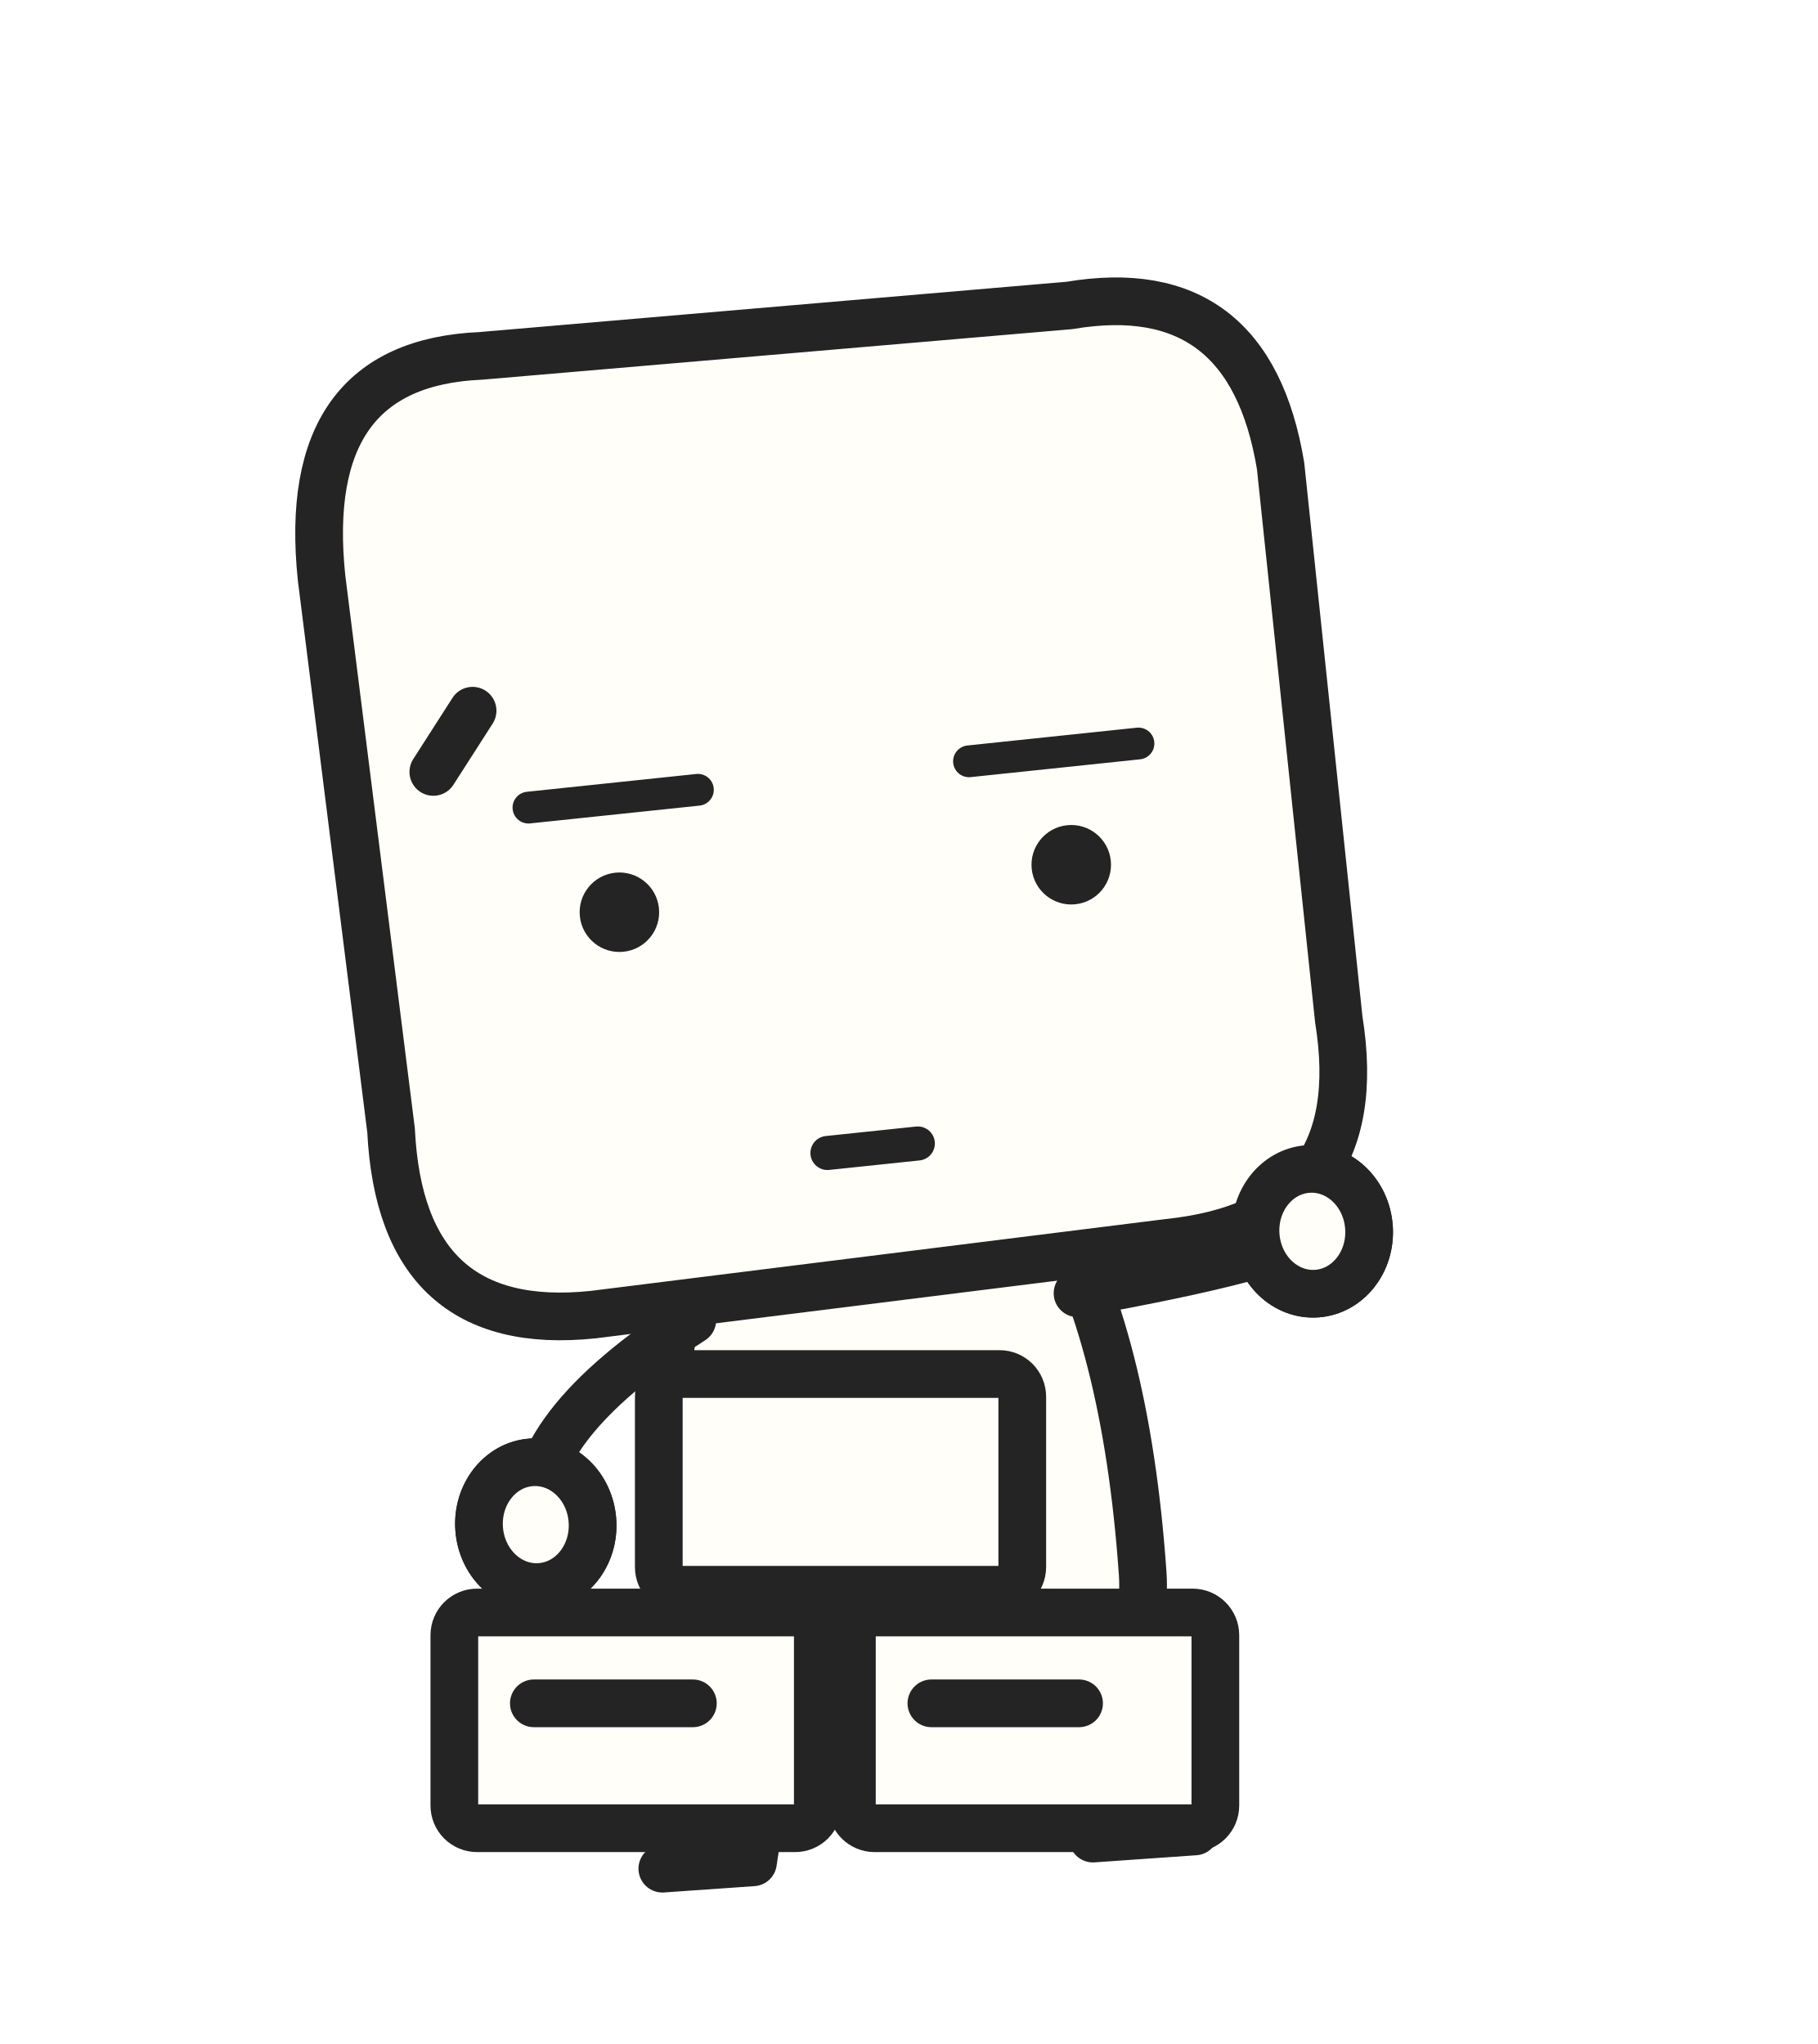
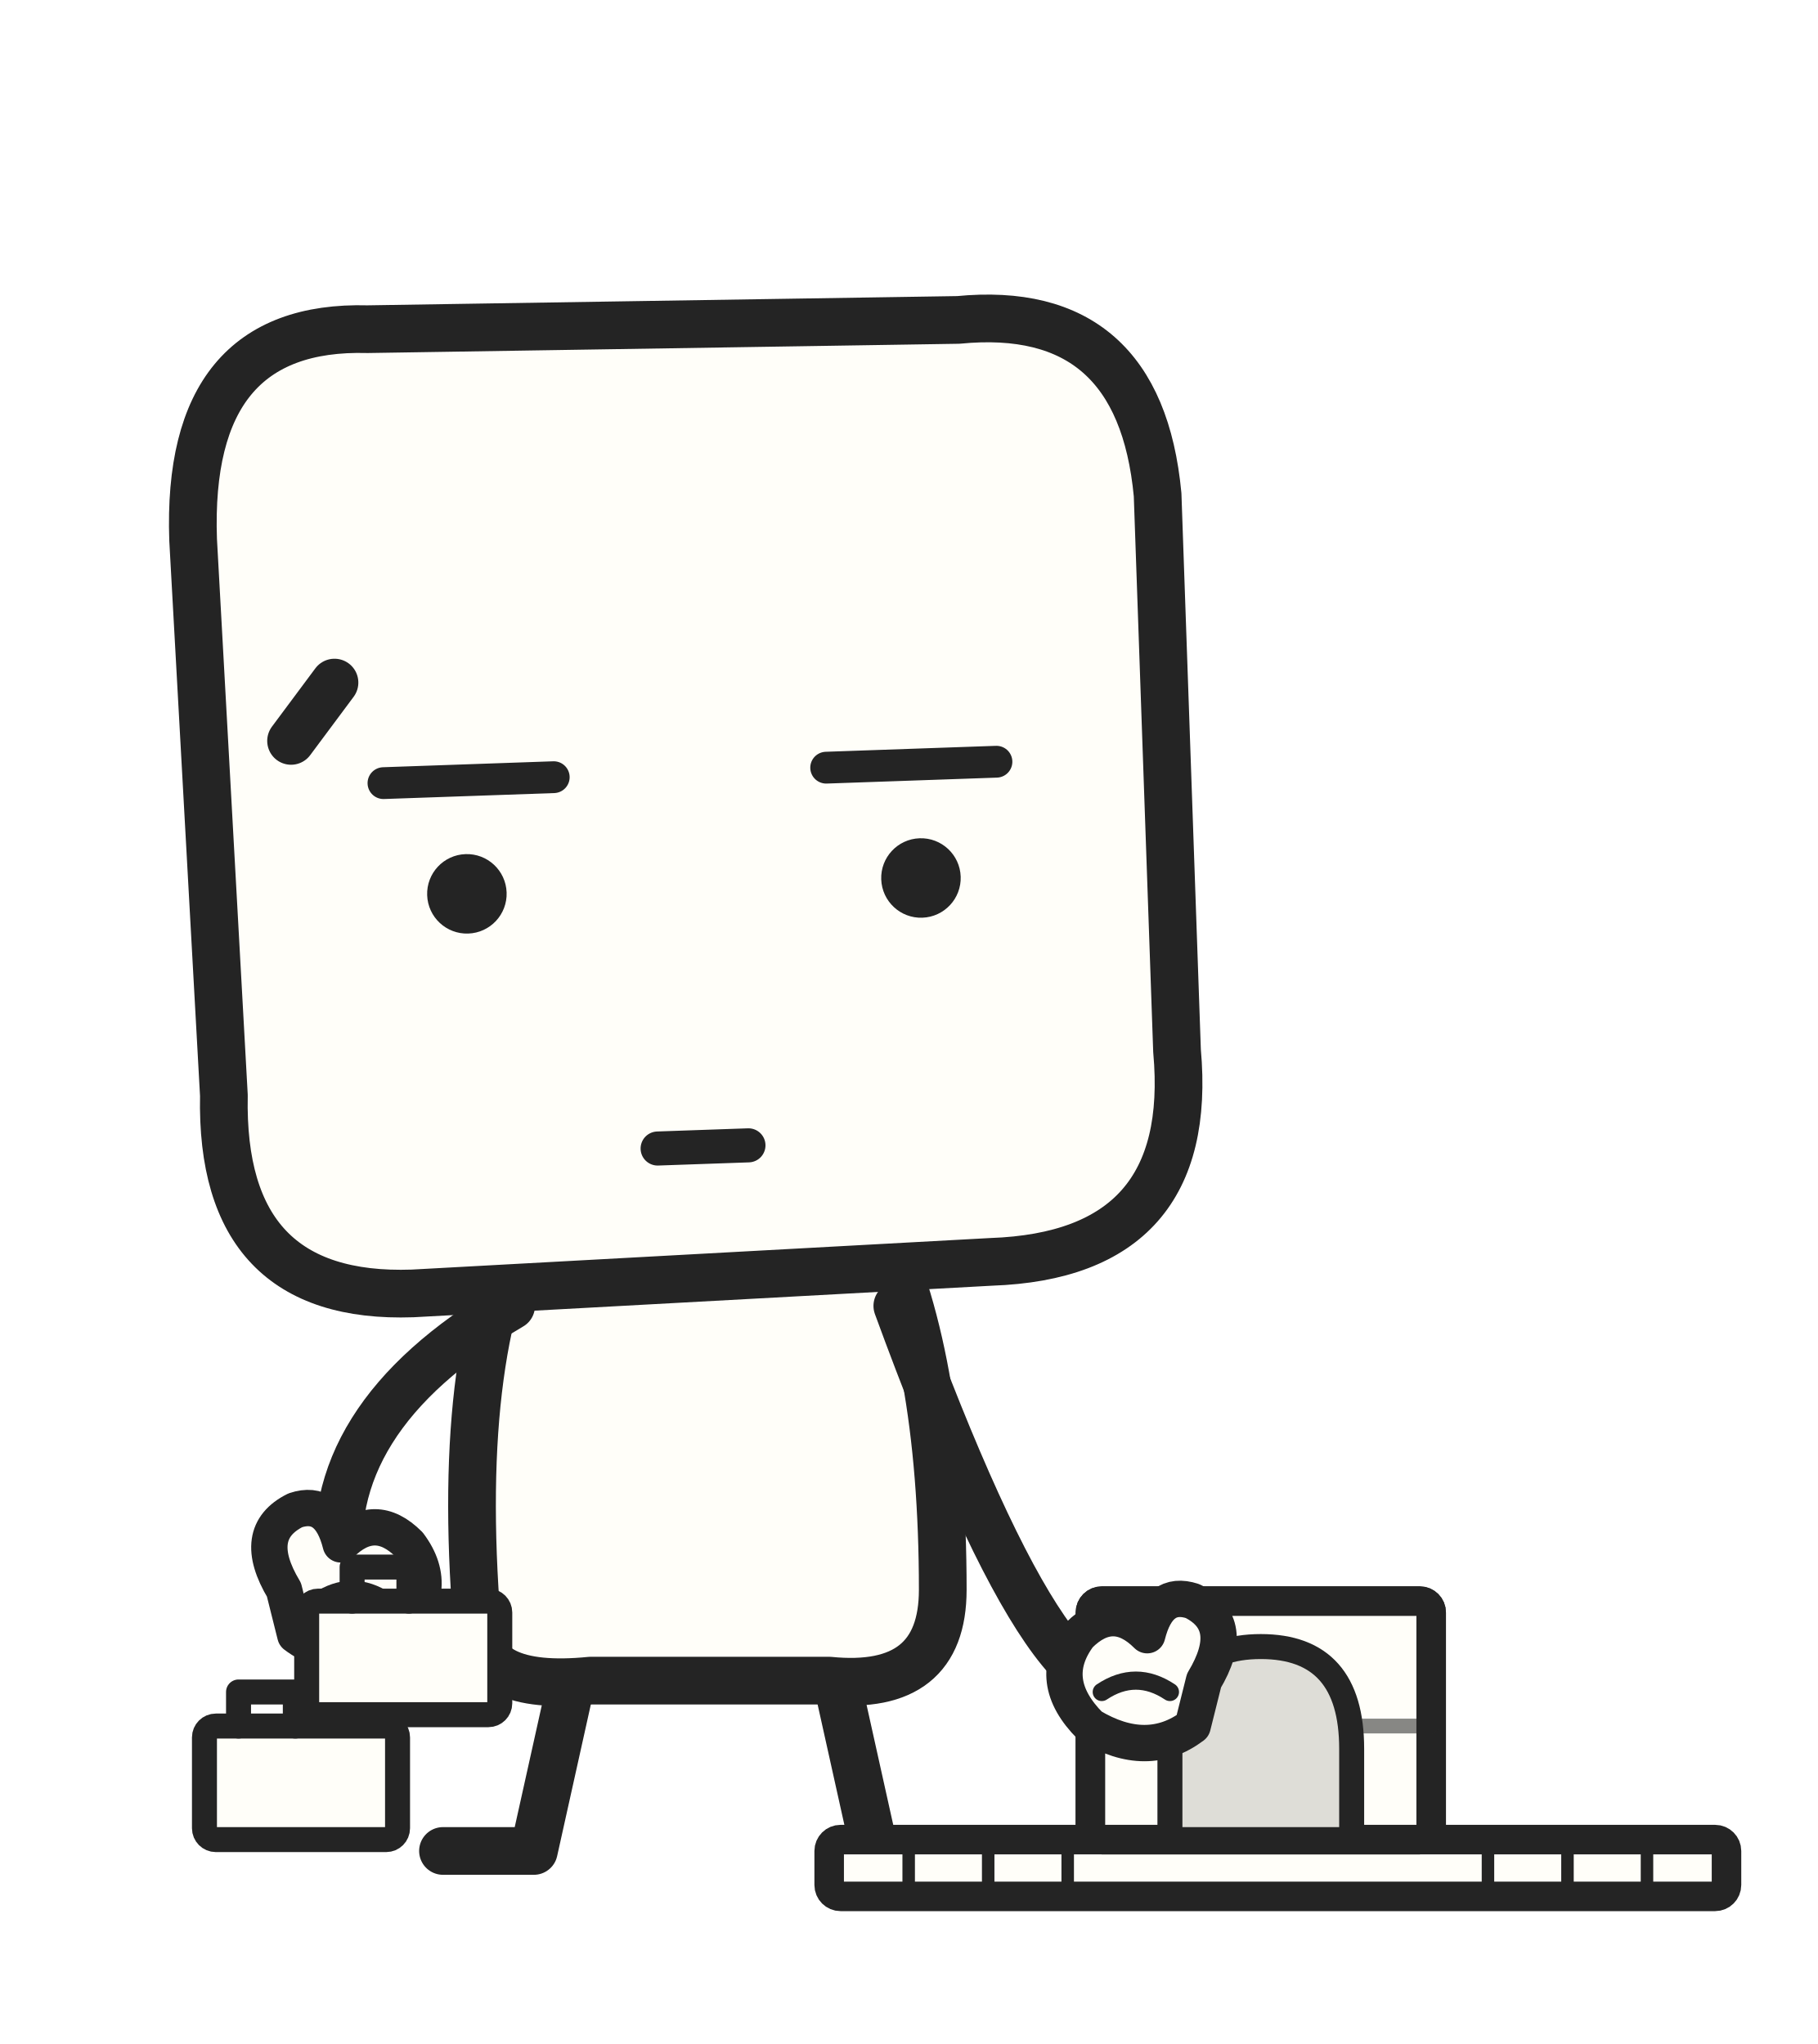
<svg xmlns="http://www.w3.org/2000/svg" viewBox="0 0 160 180" role="img" aria-labelledby="title description">
  <style>.stage-0{opacity:1;animation:beat-0 6s linear infinite}@keyframes beat-0{0%,24.99%{opacity:1}25%,99.99%{opacity:0}100%{opacity:1}}
.stage-1{opacity:0;animation:beat-1 6s linear infinite}@keyframes beat-1{0%,24.99%{opacity:0}25%,49.99%{opacity:1}50%,100%{opacity:0}}
.stage-2{opacity:0;animation:beat-2 6s linear infinite}@keyframes beat-2{0%,49.99%{opacity:0}50%,74.99%{opacity:1}75%,100%{opacity:0}}
.stage-3{opacity:0;animation:beat-3 6s linear infinite}@keyframes beat-3{0%,74.99%{opacity:0}75%,99.99%{opacity:1}100%,100%{opacity:0}}
- .code-line-0{animation:code-line-0 6s linear infinite}@keyframes code-line-0{0%{scale:0 1}1%{scale:0 1}7%{scale:1 1}24.99%{scale:1 1}25%{scale:0 1}26%{scale:0 1}32%{scale:1 1}49.99%{scale:1 1}50%{scale:0 1}51%{scale:0 1}57%{scale:1 1}74.99%{scale:1 1}75%{scale:0 1}76%{scale:0 1}82%{scale:1 1}99.99%{scale:1 1}100%{scale:0 1}}
- .code-line-1{animation:code-line-1 6s linear infinite}@keyframes code-line-1{0%{scale:0 1}5%{scale:0 1}11%{scale:1 1}24.99%{scale:1 1}25%{scale:0 1}30%{scale:0 1}36%{scale:1 1}49.99%{scale:1 1}50%{scale:0 1}55%{scale:0 1}61%{scale:1 1}74.99%{scale:1 1}75%{scale:0 1}80%{scale:0 1}86%{scale:1 1}99.99%{scale:1 1}100%{scale:0 1}}
- .code-line-2{animation:code-line-2 6s linear infinite}@keyframes code-line-2{0%{scale:0 1}9%{scale:0 1}15%{scale:1 1}24.99%{scale:1 1}25%{scale:0 1}34%{scale:0 1}40%{scale:1 1}49.99%{scale:1 1}50%{scale:0 1}59%{scale:0 1}65%{scale:1 1}74.99%{scale:1 1}75%{scale:0 1}84%{scale:0 1}90%{scale:1 1}99.99%{scale:1 1}100%{scale:0 1}}
- .code-line-3{animation:code-line-3 6s linear infinite}@keyframes code-line-3{0%{scale:0 1}13%{scale:0 1}19%{scale:1 1}24.99%{scale:1 1}25%{scale:0 1}38%{scale:0 1}44%{scale:1 1}49.99%{scale:1 1}50%{scale:0 1}63%{scale:0 1}69%{scale:1 1}74.99%{scale:1 1}75%{scale:0 1}88%{scale:0 1}94%{scale:1 1}99.99%{scale:1 1}100%{scale:0 1}}
- .code-line{transform-box:view-box;transform-origin:60px 133px}
- .code-cursor{animation:code-cursor 6s linear infinite}@keyframes code-cursor{0%{translate:0px 0px;opacity:1}3%{translate:10px 0px;opacity:0}6%{translate:27px 0px;opacity:1}7%{translate:0px 4px;opacity:0}10%{translate:12px 4px;opacity:1}13%{translate:25px 4px;opacity:0}14%{translate:0px 8px;opacity:1}17%{translate:16px 8px;opacity:0}20%{translate:31px 8px;opacity:1}21%{translate:0px 12px;opacity:0}24.99%{translate:27px 12px;opacity:1}25%{translate:0px 0px;opacity:1}28%{translate:10px 0px;opacity:0}31%{translate:27px 0px;opacity:1}32%{translate:0px 4px;opacity:0}35%{translate:12px 4px;opacity:1}38%{translate:25px 4px;opacity:0}39%{translate:0px 8px;opacity:1}42%{translate:16px 8px;opacity:0}45%{translate:31px 8px;opacity:1}46%{translate:0px 12px;opacity:0}49.99%{translate:27px 12px;opacity:1}50%{translate:0px 0px;opacity:1}53%{translate:10px 0px;opacity:0}56%{translate:27px 0px;opacity:1}57%{translate:0px 4px;opacity:0}60%{translate:12px 4px;opacity:1}63%{translate:25px 4px;opacity:0}64%{translate:0px 8px;opacity:1}67%{translate:16px 8px;opacity:0}70%{translate:31px 8px;opacity:1}71%{translate:0px 12px;opacity:0}74.99%{translate:27px 12px;opacity:1}75%{translate:0px 0px;opacity:1}78%{translate:10px 0px;opacity:0}81%{translate:27px 0px;opacity:1}82%{translate:0px 4px;opacity:0}85%{translate:12px 4px;opacity:1}88%{translate:25px 4px;opacity:0}89%{translate:0px 8px;opacity:1}92%{translate:16px 8px;opacity:0}95%{translate:31px 8px;opacity:1}96%{translate:0px 12px;opacity:0}99.99%{translate:27px 12px;opacity:1}100%{translate:0 0;opacity:1}}
- .actor,.limb,.prop,.accent,.eyes{transform-box:view-box}
- .actor{transform-origin:80px 150px;animation:act 6s ease-in-out infinite}
- .prop{transform-origin:80px 136px;animation:prop-act 6s ease-in-out infinite}
- .accent{animation:accent-act 6s ease-in-out infinite}
- .eyes{transform-origin:80px 80px;animation:blink 6s linear infinite}
- .pose-type .limb{animation:typing 6s linear infinite}.pose-type .limb-1{animation-name:typing-right}
- .pose-kick .limb,.pose-flail .limb{animation:fuss 6s ease-in-out infinite}
- @keyframes act{0%,25%,50%,75%,100%{translate:0 0}10%,35%,60%,85%{translate:0 -2px}20%,45%,70%,95%{translate:0 1px}}
- @keyframes prop-act{0%,25%,50%,75%,100%{translate:0 0}12%,37%,62%,87%{translate:0 -2px}22%,47%,72%,97%{translate:1px 1px}}
- @keyframes accent-act{0%,25%,50%,75%,100%{opacity:.7}8%,33%,58%,83%{opacity:1}18%,43%,68%,93%{opacity:.6}}
- @keyframes blink{0%,18%,21%,43%,46%,68%,71%,93%,96%,100%{scale:1 1}19%,20%,44%,45%,69%,70%,94%,95%{scale:1 .12}}
- @keyframes typing{0%,4%,8%,12%,16%,20%,25%,29%,33%,37%,41%,45%,50%,54%,58%,62%,66%,70%,75%,79%,83%,87%,91%,95%,100%{translate:0 0}2%,6%,10%,14%,18%,22%,27%,31%,35%,39%,43%,47%,52%,56%,60%,64%,68%,72%,77%,81%,85%,89%,93%,97%{translate:0 2px}}
- @keyframes typing-right{0%,4%,8%,12%,16%,20%,25%,29%,33%,37%,41%,45%,50%,54%,58%,62%,66%,70%,75%,79%,83%,87%,91%,95%,100%{translate:0 2px}2%,6%,10%,14%,18%,22%,27%,31%,35%,39%,43%,47%,52%,56%,60%,64%,68%,72%,77%,81%,85%,89%,93%,97%{translate:0 0}}
- @keyframes fuss{0%,8%,16%,25%,33%,41%,50%,58%,66%,75%,83%,91%,100%{translate:-2px 0}4%,12%,20%,29%,37%,45%,54%,62%,70%,79%,87%,95%{translate:2px -2px}}
- .pose-step,.pose-side-step{animation:walking 6s linear infinite}
- .pose-held,.pose-kick{transform-origin:80px 35px;animation:dangle 6s ease-in-out infinite}
- .pose-flail{animation:panic 6s linear infinite}
- .pose-wave .limb-1,.pose-juggle .limb{transform-origin:97px 115px;animation:waving 6s ease-in-out infinite}
- .prop-broom{animation:sweeping 6s ease-in-out infinite}
- .prop-papers .flying-paper{animation:paperflight 6s ease-in-out infinite}
- .thrown-item{transform-box:view-box;transform-origin:80px 130px;animation:throwing 6s linear infinite}
- .thrown-paper{transform-origin:31px 115px}.thrown-cup{transform-origin:129px 114px;animation-name:throw-cup}.thrown-keyboard{transform-origin:75px 138px;animation-name:throw-keyboard}
- @keyframes walking{0%,12%,25%,37%,50%,62%,75%,87%,100%{translate:-4px 0;rotate:-3deg}6%,18%,31%,43%,56%,68%,81%,93%{translate:4px -6px;rotate:3deg}}
- @keyframes dangle{0%,25%,50%,75%,100%{rotate:-8deg;translate:0 0}12%,37%,62%,87%{rotate:8deg;translate:0 2px}}
- @keyframes panic{0%,8%,16%,25%,33%,41%,50%,58%,66%,75%,83%,91%,100%{translate:-3px 0;rotate:-4deg}4%,12%,20%,29%,37%,45%,54%,62%,70%,79%,87%,95%{translate:3px -6px;rotate:4deg}}
- @keyframes waving{0%,25%,50%,75%,100%{rotate:-8deg}8%,33%,58%,83%{rotate:7deg}16%,41%,66%,91%{rotate:-4deg}}
- @keyframes sweeping{0%,25%,50%,75%,100%{rotate:-9deg;translate:-4px 0}12%,37%,62%,87%{rotate:6deg;translate:3px 0}}
- @keyframes paperflight{0%,25%,50%,75%,100%{translate:0 3px;rotate:-5deg}12%,37%,62%,87%{translate:0 -9px;rotate:5deg}}
- @keyframes throwing{0%,49.99%{translate:29px 6px;rotate:0deg}50%{translate:29px 6px;rotate:0deg}55%{translate:9px -31px;rotate:-30deg}61%{translate:0 -14px;rotate:-75deg}68%{translate:6px 23px;rotate:-100deg}71%{translate:4px 14px;rotate:-105deg}74.99%,100%{translate:5px 23px;rotate:-110deg}}
- @keyframes throw-cup{0%,49.99%,50%{translate:-29px 9px;rotate:0deg}55%{translate:-7px -27px;rotate:24deg}61%{translate:0 -13px;rotate:60deg}68%{translate:-7px 24px;rotate:83deg}71%{translate:-7px 15px;rotate:86deg}74.99%,100%{translate:-7px 24px;rotate:90deg}}
- @keyframes throw-keyboard{0%,49.99%,50%{translate:0 0;rotate:0deg}55%{translate:0 -36px;rotate:13deg}61%{translate:4px -18px;rotate:22deg}68%{translate:4px 18px;rotate:30deg}71%{translate:4px 7px;rotate:32deg}74.99%,100%{translate:4px 18px;rotate:34deg}}
- .typing-hand{transform-box:view-box;animation:typing 6s linear infinite}.typing-hand-1{animation-name:typing-right}
- .typing-style-1 .typing-hand{animation-name:slow-typing}.typing-style-1 .typing-hand-1{animation-name:slow-typing-right}
- .typing-style-2 .typing-hand{animation-name:hard-typing}.typing-style-2 .typing-hand-1{animation-name:hard-typing-right}
- .typing-key{animation:keypress 6s linear infinite}.typing-key.key-1{animation-name:keypress-right}
- .typing-style-1 .typing-key{animation-name:slow-keypress}.typing-style-1 .typing-key.key-1{animation-name:slow-keypress-right}
- .typing-style-2 .typing-key{animation-name:hard-keypress}.typing-style-2 .typing-key.key-1{animation-name:hard-keypress-right}
- @keyframes slow-typing{0%,8%,16%,25%,33%,41%,50%,58%,66%,75%,83%,91%,100%{translate:0 -2px}4%,12%,20%,29%,37%,45%,54%,62%,70%,79%,87%,95%{translate:0 1px}}
- @keyframes slow-typing-right{0%,8%,16%,25%,33%,41%,50%,58%,66%,75%,83%,91%,100%{translate:0 1px}4%,12%,20%,29%,37%,45%,54%,62%,70%,79%,87%,95%{translate:0 -2px}}
- @keyframes hard-typing{0%,3%,6%,9%,12%,15%,18%,21%,25%,28%,31%,34%,37%,40%,43%,46%,50%,53%,56%,59%,62%,65%,68%,71%,75%,78%,81%,84%,87%,90%,93%,96%,100%{translate:0 -2px}1.5%,4.5%,7.5%,10.5%,13.5%,16.5%,19.5%,22.5%,26.5%,29.5%,32.5%,35.5%,38.5%,41.5%,44.5%,47.5%,51.5%,54.5%,57.5%,60.5%,63.5%,66.5%,69.5%,72.5%,76.5%,79.5%,82.5%,85.5%,88.5%,91.5%,94.5%,97.5%{translate:0 1px}}
- @keyframes hard-typing-right{0%,3%,6%,9%,12%,15%,18%,21%,25%,28%,31%,34%,37%,40%,43%,46%,50%,53%,56%,59%,62%,65%,68%,71%,75%,78%,81%,84%,87%,90%,93%,96%,100%{translate:0 1px}1.5%,4.5%,7.5%,10.5%,13.5%,16.5%,19.5%,22.5%,26.5%,29.5%,32.5%,35.5%,38.5%,41.5%,44.5%,47.5%,51.5%,54.5%,57.5%,60.5%,63.5%,66.5%,69.5%,72.5%,76.5%,79.5%,82.5%,85.5%,88.5%,91.5%,94.5%,97.5%{translate:0 -2px}}
- @keyframes slow-keypress{0%,8%,16%,25%,33%,41%,50%,58%,66%,75%,83%,91%,100%{fill:#fffef9}4%,12%,20%,29%,37%,45%,54%,62%,70%,79%,87%,95%{fill:#aaa}}
- @keyframes slow-keypress-right{0%,8%,16%,25%,33%,41%,50%,58%,66%,75%,83%,91%,100%{fill:#aaa}4%,12%,20%,29%,37%,45%,54%,62%,70%,79%,87%,95%{fill:#fffef9}}
- @keyframes hard-keypress{0%,3%,6%,9%,12%,15%,18%,21%,25%,28%,31%,34%,37%,40%,43%,46%,50%,53%,56%,59%,62%,65%,68%,71%,75%,78%,81%,84%,87%,90%,93%,96%,100%{fill:#fffef9}1.5%,4.5%,7.5%,10.5%,13.5%,16.5%,19.5%,22.5%,26.5%,29.5%,32.5%,35.5%,38.5%,41.5%,44.5%,47.5%,51.5%,54.5%,57.5%,60.5%,63.5%,66.5%,69.5%,72.5%,76.5%,79.5%,82.5%,85.5%,88.5%,91.5%,94.5%,97.5%{fill:#aaa}}
- @keyframes hard-keypress-right{0%,3%,6%,9%,12%,15%,18%,21%,25%,28%,31%,34%,37%,40%,43%,46%,50%,53%,56%,59%,62%,65%,68%,71%,75%,78%,81%,84%,87%,90%,93%,96%,100%{fill:#aaa}1.5%,4.5%,7.5%,10.5%,13.5%,16.5%,19.5%,22.5%,26.5%,29.5%,32.5%,35.5%,38.5%,41.5%,44.5%,47.5%,51.5%,54.5%,57.5%,60.5%,63.5%,66.5%,69.5%,72.5%,76.5%,79.5%,82.5%,85.5%,88.5%,91.5%,94.5%,97.5%{fill:#fffef9}}
- @keyframes keypress{0%,4%,8%,12%,16%,20%,25%,29%,33%,37%,41%,45%,50%,54%,58%,62%,66%,70%,75%,79%,83%,87%,91%,95%,100%{fill:#fffef9}2%,6%,10%,14%,18%,22%,27%,31%,35%,39%,43%,47%,52%,56%,60%,64%,68%,72%,77%,81%,85%,89%,93%,97%{fill:#aaa}}
- @keyframes keypress-right{0%,4%,8%,12%,16%,20%,25%,29%,33%,37%,41%,45%,50%,54%,58%,62%,66%,70%,75%,79%,83%,87%,91%,95%,100%{fill:#aaa}2%,6%,10%,14%,18%,22%,27%,31%,35%,39%,43%,47%,52%,56%,60%,64%,68%,72%,77%,81%,85%,89%,93%,97%{fill:#fffef9}}
- @media(prefers-reduced-motion:reduce){*{animation:none!important}.stage{opacity:0}.stage-0{opacity:1}}
+ .castle-builder.actor{animation:castle-bob 6s ease-in-out infinite}
+ .eyes{transform-box:view-box;transform-origin:80px 80px;animation:castle-blink 6s linear infinite}
+ .castle-arm{transform-box:view-box;transform-origin:79px 115px;animation:castle-place 6s ease-in-out infinite,castle-bob 6s ease-in-out infinite}
+ .stage-2 .castle-arm{animation-name:castle-place-right,castle-bob}
+ .castle-carried{animation:castle-release 6s linear infinite}
+ .castle-deposited{animation:castle-settled 6s linear infinite}
+ .castle-flag{animation:castle-finish 6s linear infinite}
+ @keyframes castle-bob{0%,25%,50%,75%,100%{translate:0 0}12%,37%,62%{translate:0 1px}}
+ @keyframes castle-blink{0%,18%,21%,43%,46%,68%,71%,93%,96%,100%{scale:1 1}19%,20%,44%,45%,69%,70%,94%,95%{scale:1 .12}}
+ @keyframes castle-place{0%,25%,50%,75%,100%{rotate:-32deg}15%,40%,65%,90%,99.99%{rotate:0deg}}
+ @keyframes castle-place-right{0%,25%,50%,75%,100%{rotate:-16deg}15%,40%,65%,90%,99.99%{rotate:0deg}}
+ @keyframes castle-release{0%,14.99%,25%,39.99%,50%,64.99%,75%,89.99%,100%{opacity:1}15%,24.99%,40%,49.99%,65%,74.99%,90%,99.99%{opacity:0}}
+ @keyframes castle-settled{0%,14.99%,25%,39.99%,50%,64.99%,75%,89.99%,100%{opacity:0}15%,24.99%,40%,49.99%,65%,74.99%,90%,99.99%{opacity:1}}
+ @keyframes castle-finish{0%,89.99%,100%{opacity:0}90%,99.99%{opacity:1}}
+ @media(prefers-reduced-motion:reduce){.stage{animation:none;opacity:0}.stage-3{opacity:1}.eyes{animation:none}.castle-arm,.castle-builder.actor{animation:none;rotate:0deg}.castle-carried{animation:none;opacity:0}.castle-deposited,.castle-flag{animation:none;opacity:1}}
</style>
  <g fill="#fffef9" stroke="#242424" stroke-width="4.2" stroke-linejoin="round" stroke-linecap="round" id="body-js">
-     <g class="stage stage-0" aria-label="准备">
-       <g class="actor pose-build" transform="rotate(-4 80 145)">
-         <path d="M69 145 L65 163 L57 163 M91 145 L95 163 L104 163" fill="none" />
-         <path d="M65 106 Q58 118 60 143 Q60 149 70 148 L91 148 Q101 149 101 140 Q101 119 95 107 Z" />
-         <g class="limb limb-0">
-           <path d="M63 115 Q47.5 123.5 48 132" fill="none" />
-           <ellipse cx="48" cy="132" rx="5" ry="5.5" />
-         </g>
-         <g class="limb limb-1">
-           <path d="M97 115 Q115.5 113 118 111" fill="none" />
-           <ellipse cx="118" cy="111" rx="5" ry="5.5" />
-         </g>
-         <g class="head-pose" transform=" rotate(-2 80 104)">
-           <path d="M53 28 Q37 27 37 46 L38 95 Q37 113 54 113 L105 112 Q123 112 122 94 L122 45 Q121 28 105 29 Z" />
-           <g id="eyes-js" class="eyes">
-             <circle cx="60" cy="78" r="3.5" fill="#242424" stroke="none" />
-             <circle cx="100" cy="78" r="3.5" fill="#242424" stroke="none" />
-           </g>
-           <g stroke-width="2.8">
-             <path d="M53 68 H68 M92 68 H107" fill="none" />
-           </g>
-           <g stroke-width="3">
-             <path d="M76 101 H84" fill="none" />
-           </g>
-           <path d="M45 64 L49 59" fill="none" />
-         </g>
-         <ellipse cx="48" cy="132" rx="5" ry="5.5" />
-         <ellipse cx="118" cy="111" rx="5" ry="5.5" />
-       </g>
-       <g class="prop prop-blocks" transform="  rotate(0 80 136)">
-         <rect x="40" y="142" width="32" height="19" rx="2" />
-         <rect x="75" y="142" width="32" height="19" rx="2" />
-         <rect x="58" y="121" width="32" height="19" rx="2" />
-         <path d="M47 150 H61 M82 150 H95" fill="none" />
-       </g>
-       <g class="accent accent-one" stroke-width="2.6" />
+     <g class="stage stage-0" aria-label="摆好城门底座">
+       <g class="actor castle-builder">
+         <g transform="translate(-18 0)">
+           <path d="M69 145 L65 163 L57 163 M91 145 L95 163 L104 163" fill="none" />
+           <path d="M65 106 Q58 118 60 143 Q60 149 70 148 L91 148 Q101 149 101 140 Q101 119 95 107 Z" />
+           <g class="head-pose" transform="rotate(-2 80 104)">
+             <path d="M53 28 Q37 27 37 46 L38 95 Q37 113 54 113 L105 112 Q123 112 122 94 L122 45 Q121 28 105 29 Z" />
+             <g id="eyes-js" class="eyes">
+               <circle cx="60" cy="78" r="3.5" fill="#242424" stroke="none" />
+               <circle cx="100" cy="78" r="3.5" fill="#242424" stroke="none" />
+             </g>
+             <g stroke-width="2.8">
+               <path d="M53 68 H68 M92 68 H107" fill="none" />
+             </g>
+             <g stroke-width="3">
+               <path d="M76 101 H84" fill="none" />
+             </g>
+             <path d="M45 64 L49 59" fill="none" />
+           </g>
+           <path d="M63 115 Q46 125 48 139" fill="none" />
+           <g class="juggle-hand" transform="translate(48 139) scale(1 1)" stroke-width="3.2">
+             <path d="M-5 1 Q-8 -4 -4 -6 Q-1 -7 0 -3 Q3 -6 6 -3 Q9 1 5 5 Q0 8 -4 5 Z" />
+             <g stroke-width="1.6">
+               <path d="M-2 2 Q1 0 4 2" fill="none" />
+             </g>
+           </g>
+         </g>
+       </g>
+       <g class="spare-bricks" stroke-width="2.2">
+         <rect x="18" y="152" width="17" height="10" rx="1" />
+         <rect x="27" y="141" width="17" height="10" rx="1" />
+         <path d="M21 152 V149 H26 V152 M31 141 V138 H36 V141" fill="none" />
+       </g>
+       <g class="prop-castle" stroke-width="2.6">
+         <g class="castle-base">
+           <rect x="73" y="162" width="79" height="5" rx="1" />
+           <g stroke-width="1.1">
+             <path d="M80 163 V166 M87 163 V166 M94 163 V166 M131 163 V166 M138 163 V166 M145 163 V166" fill="none" />
+           </g>
+         </g>
+         <g class="castle-deposited castle-wall">
+           <rect x="96" y="141" width="30" height="21" rx="1" />
+           <g stroke-width="1.3" opacity=".55">
+             <path d="M96 152 H126 M110 152 V162" fill="none" />
+           </g>
+           <path d="M103 162 V154 Q103 145 111 145 Q119 145 119 154 V162 Z" class="castle-gate" fill="#deddd7" stroke-width="2.2" />
+         </g>
+       </g>
+       <g class="castle-arm">
+         <path d="M79 115 Q94 156 101 147" fill="none" />
+         <g class="castle-carried castle-wall" stroke-width="2.6">
+           <rect x="96" y="141" width="30" height="21" rx="1" />
+           <g stroke-width="1.3" opacity=".55">
+             <path d="M96 152 H126 M110 152 V162" fill="none" />
+           </g>
+           <path d="M103 162 V154 Q103 145 111 145 Q119 145 119 154 V162 Z" class="castle-gate" fill="#deddd7" stroke-width="2.2" />
+         </g>
+         <g class="juggle-hand" transform="translate(101 147) scale(-1 1)" stroke-width="3.2">
+           <path d="M-5 1 Q-8 -4 -4 -6 Q-1 -7 0 -3 Q3 -6 6 -3 Q9 1 5 5 Q0 8 -4 5 Z" />
+           <g stroke-width="1.6">
+             <path d="M-2 2 Q1 0 4 2" fill="none" />
+           </g>
+         </g>
+       </g>
    </g>
-     <g class="stage stage-1" aria-label="努力">
-       <g class="actor pose-build" transform="rotate(-4 80 145)">
-         <path d="M69 145 L65 163 L57 163 M91 145 L95 163 L104 163" fill="none" />
-         <path d="M65 106 Q58 118 60 143 Q60 149 70 148 L91 148 Q101 149 101 140 Q101 119 95 107 Z" />
-         <g class="limb limb-0">
-           <path d="M63 115 Q47.5 123.5 48 132" fill="none" />
-           <ellipse cx="48" cy="132" rx="5" ry="5.5" />
-         </g>
-         <g class="limb limb-1">
-           <path d="M97 115 Q115.5 113 118 111" fill="none" />
-           <ellipse cx="118" cy="111" rx="5" ry="5.5" />
-         </g>
-         <g class="head-pose" transform=" rotate(0 80 104)">
-           <path d="M53 28 Q37 27 37 46 L38 95 Q37 113 54 113 L105 112 Q123 112 122 94 L122 45 Q121 28 105 29 Z" />
-           <g class="eyes">
-             <circle cx="60" cy="78" r="3.5" fill="#242424" stroke="none" />
-             <circle cx="100" cy="78" r="3.5" fill="#242424" stroke="none" />
-           </g>
-           <g stroke-width="2.8">
-             <path d="M51 66 L69 72 M91 72 L109 66" fill="none" />
-           </g>
-           <g stroke-width="3">
-             <path d="M73 102 L79 99 L86 102" fill="none" />
-           </g>
-           <path d="M45 64 L49 59" fill="none" />
-         </g>
-         <ellipse cx="48" cy="132" rx="5" ry="5.5" />
-         <ellipse cx="118" cy="111" rx="5" ry="5.5" />
-       </g>
-       <g class="prop prop-blocks" transform="  rotate(0 80 136)">
-         <rect x="40" y="142" width="32" height="19" rx="2" />
-         <rect x="75" y="142" width="32" height="19" rx="2" />
-         <rect x="58" y="121" width="32" height="19" rx="2" />
-         <rect x="76" y="100" width="32" height="19" rx="2" />
-         <path d="M47 150 H61 M82 150 H95" fill="none" />
-       </g>
-       <g class="accent accent-two" stroke-width="2.6" />
+     <g class="stage stage-1" aria-label="搭起左侧塔楼">
+       <g class="actor castle-builder">
+         <g transform="translate(-18 0)">
+           <path d="M69 145 L65 163 L57 163 M91 145 L95 163 L104 163" fill="none" />
+           <path d="M65 106 Q58 118 60 143 Q60 149 70 148 L91 148 Q101 149 101 140 Q101 119 95 107 Z" />
+           <g class="head-pose" transform="rotate(0 80 104)">
+             <path d="M53 28 Q37 27 37 46 L38 95 Q37 113 54 113 L105 112 Q123 112 122 94 L122 45 Q121 28 105 29 Z" />
+             <g class="eyes">
+               <circle cx="60" cy="78" r="3.5" fill="#242424" stroke="none" />
+               <circle cx="100" cy="78" r="3.5" fill="#242424" stroke="none" />
+             </g>
+             <g stroke-width="2.8">
+               <path d="M51 66 L69 72 M91 72 L109 66" fill="none" />
+             </g>
+             <g stroke-width="3">
+               <path d="M73 102 L79 99 L86 102" fill="none" />
+             </g>
+             <path d="M45 64 L49 59" fill="none" />
+           </g>
+           <path d="M63 115 Q46 125 48 139" fill="none" />
+           <g class="juggle-hand" transform="translate(48 139) scale(1 1)" stroke-width="3.2">
+             <path d="M-5 1 Q-8 -4 -4 -6 Q-1 -7 0 -3 Q3 -6 6 -3 Q9 1 5 5 Q0 8 -4 5 Z" />
+             <g stroke-width="1.6">
+               <path d="M-2 2 Q1 0 4 2" fill="none" />
+             </g>
+           </g>
+         </g>
+       </g>
+       <g class="spare-bricks" stroke-width="2.2">
+         <rect x="18" y="152" width="17" height="10" rx="1" />
+         <rect x="27" y="141" width="17" height="10" rx="1" />
+         <path d="M21 152 V149 H26 V152 M31 141 V138 H36 V141" fill="none" />
+       </g>
+       <g class="prop-castle" stroke-width="2.6">
+         <g class="castle-base">
+           <rect x="73" y="162" width="79" height="5" rx="1" />
+           <g stroke-width="1.1">
+             <path d="M80 163 V166 M87 163 V166 M94 163 V166 M131 163 V166 M138 163 V166 M145 163 V166" fill="none" />
+           </g>
+         </g>
+         <g class="castle-part castle-wall">
+           <rect x="96" y="141" width="30" height="21" rx="1" />
+           <g stroke-width="1.3" opacity=".55">
+             <path d="M96 152 H126 M110 152 V162" fill="none" />
+           </g>
+           <path d="M103 162 V154 Q103 145 111 145 Q119 145 119 154 V162 Z" class="castle-gate" fill="#deddd7" stroke-width="2.2" />
+         </g>
+         <g class="castle-deposited castle-tower-left">
+           <path d="M77 162 V118 H82 V124 H87 V118 H92 V124 H99 V162 Z" />
+           <g stroke-width="1.3" opacity=".55">
+             <path d="M77 136 H99 M91 136 V146" fill="none" />
+             <path d="M77 149 H99 M84 149 V159" fill="none" />
+           </g>
+           <path d="M85 143 V136 Q88 130 91 136 V143 Z" fill="#deddd7" stroke-width="1.7" />
+         </g>
+       </g>
+       <g class="castle-arm">
+         <path d="M79 115 Q83.5 134 80 125" fill="none" />
+         <g class="castle-carried castle-tower-left" stroke-width="2.6">
+           <path d="M77 162 V118 H82 V124 H87 V118 H92 V124 H99 V162 Z" />
+           <g stroke-width="1.3" opacity=".55">
+             <path d="M77 136 H99 M91 136 V146" fill="none" />
+             <path d="M77 149 H99 M84 149 V159" fill="none" />
+           </g>
+           <path d="M85 143 V136 Q88 130 91 136 V143 Z" fill="#deddd7" stroke-width="1.7" />
+         </g>
+         <g class="juggle-hand" transform="translate(80 125) scale(-1 1)" stroke-width="3.2">
+           <path d="M-5 1 Q-8 -4 -4 -6 Q-1 -7 0 -3 Q3 -6 6 -3 Q9 1 5 5 Q0 8 -4 5 Z" />
+           <g stroke-width="1.6">
+             <path d="M-2 2 Q1 0 4 2" fill="none" />
+           </g>
+         </g>
+       </g>
    </g>
-     <g class="stage stage-2" aria-label="意外">
-       <g class="actor pose-build" transform="rotate(-4 80 145)">
-         <path d="M69 145 L65 163 L57 163 M91 145 L95 163 L104 163" fill="none" />
-         <path d="M65 106 Q58 118 60 143 Q60 149 70 148 L91 148 Q101 149 101 140 Q101 119 95 107 Z" />
-         <g class="limb limb-0">
-           <path d="M63 115 Q47.5 123.5 48 132" fill="none" />
-           <ellipse cx="48" cy="132" rx="5" ry="5.5" />
-         </g>
-         <g class="limb limb-1">
-           <path d="M97 115 Q115.5 113 118 111" fill="none" />
-           <ellipse cx="118" cy="111" rx="5" ry="5.5" />
-         </g>
-         <g class="head-pose" transform=" rotate(2 80 104)">
-           <path d="M53 28 Q37 27 37 46 L38 95 Q37 113 54 113 L105 112 Q123 112 122 94 L122 45 Q121 28 105 29 Z" />
-           <g class="eyes">
-             <circle cx="60" cy="78" r="3.5" fill="#242424" stroke="none" />
-             <circle cx="100" cy="78" r="3.5" fill="#242424" stroke="none" />
-           </g>
-           <g stroke-width="2.8">
-             <path d="M53 68 H68 M92 68 H107" fill="none" />
-           </g>
-           <g stroke-width="3">
-             <path d="M76 101 H84" fill="none" />
-           </g>
-           <path d="M45 64 L49 59" fill="none" />
-         </g>
-         <ellipse cx="48" cy="132" rx="5" ry="5.5" />
-         <ellipse cx="118" cy="111" rx="5" ry="5.5" />
-       </g>
-       <g class="prop prop-blocks" transform="  rotate(0 80 136)">
-         <rect x="40" y="142" width="32" height="19" rx="2" />
-         <rect x="75" y="142" width="32" height="19" rx="2" />
-         <rect x="58" y="121" width="32" height="19" rx="2" />
-         <rect x="76" y="100" width="32" height="19" rx="2" />
-         <rect x="95" y="78" width="32" height="19" rx="2" />
-         <path d="M47 150 H61 M82 150 H95" fill="none" />
-       </g>
-       <g class="accent accent-three" stroke-width="2.6" />
+     <g class="stage stage-2" aria-label="搭起右侧塔楼">
+       <g class="actor castle-builder">
+         <g transform="translate(-18 0)">
+           <path d="M69 145 L65 163 L57 163 M91 145 L95 163 L104 163" fill="none" />
+           <path d="M65 106 Q58 118 60 143 Q60 149 70 148 L91 148 Q101 149 101 140 Q101 119 95 107 Z" />
+           <g class="head-pose" transform="rotate(2 80 104)">
+             <path d="M53 28 Q37 27 37 46 L38 95 Q37 113 54 113 L105 112 Q123 112 122 94 L122 45 Q121 28 105 29 Z" />
+             <g class="eyes">
+               <circle cx="60" cy="78" r="3.5" fill="#242424" stroke="none" />
+               <circle cx="100" cy="78" r="3.5" fill="#242424" stroke="none" />
+             </g>
+             <g stroke-width="2.8">
+               <path d="M53 68 H68 M92 68 H107" fill="none" />
+             </g>
+             <g stroke-width="3">
+               <path d="M76 101 H84" fill="none" />
+             </g>
+             <path d="M45 64 L49 59" fill="none" />
+           </g>
+           <path d="M63 115 Q46 125 48 139" fill="none" />
+           <g class="juggle-hand" transform="translate(48 139) scale(1 1)" stroke-width="3.2">
+             <path d="M-5 1 Q-8 -4 -4 -6 Q-1 -7 0 -3 Q3 -6 6 -3 Q9 1 5 5 Q0 8 -4 5 Z" />
+             <g stroke-width="1.6">
+               <path d="M-2 2 Q1 0 4 2" fill="none" />
+             </g>
+           </g>
+         </g>
+       </g>
+       <g class="spare-bricks" stroke-width="2.2">
+         <rect x="18" y="152" width="17" height="10" rx="1" />
+         <rect x="27" y="141" width="17" height="10" rx="1" />
+         <path d="M21 152 V149 H26 V152 M31 141 V138 H36 V141" fill="none" />
+       </g>
+       <g class="prop-castle" stroke-width="2.6">
+         <g class="castle-base">
+           <rect x="73" y="162" width="79" height="5" rx="1" />
+           <g stroke-width="1.1">
+             <path d="M80 163 V166 M87 163 V166 M94 163 V166 M131 163 V166 M138 163 V166 M145 163 V166" fill="none" />
+           </g>
+         </g>
+         <g class="castle-part castle-wall">
+           <rect x="96" y="141" width="30" height="21" rx="1" />
+           <g stroke-width="1.3" opacity=".55">
+             <path d="M96 152 H126 M110 152 V162" fill="none" />
+           </g>
+           <path d="M103 162 V154 Q103 145 111 145 Q119 145 119 154 V162 Z" class="castle-gate" fill="#deddd7" stroke-width="2.2" />
+         </g>
+         <g class="castle-part castle-tower-left">
+           <path d="M77 162 V118 H82 V124 H87 V118 H92 V124 H99 V162 Z" />
+           <g stroke-width="1.3" opacity=".55">
+             <path d="M77 136 H99 M91 136 V146" fill="none" />
+             <path d="M77 149 H99 M84 149 V159" fill="none" />
+           </g>
+           <path d="M85 143 V136 Q88 130 91 136 V143 Z" fill="#deddd7" stroke-width="1.7" />
+         </g>
+         <g class="castle-deposited castle-tower-right">
+           <path d="M125 162 V118 H130 V124 H135 V118 H140 V124 H147 V162 Z" />
+           <g stroke-width="1.3" opacity=".55">
+             <path d="M125 136 H147 M139 136 V146" fill="none" />
+             <path d="M125 149 H147 M132 149 V159" fill="none" />
+           </g>
+           <path d="M133 143 V136 Q136 130 139 136 V143 Z" fill="#deddd7" stroke-width="1.7" />
+         </g>
+       </g>
+       <g class="castle-arm">
+         <path d="M79 115 Q107.5 134 128 125" fill="none" />
+         <g class="castle-carried castle-tower-right" stroke-width="2.6">
+           <path d="M125 162 V118 H130 V124 H135 V118 H140 V124 H147 V162 Z" />
+           <g stroke-width="1.3" opacity=".55">
+             <path d="M125 136 H147 M139 136 V146" fill="none" />
+             <path d="M125 149 H147 M132 149 V159" fill="none" />
+           </g>
+           <path d="M133 143 V136 Q136 130 139 136 V143 Z" fill="#deddd7" stroke-width="1.7" />
+         </g>
+         <g class="juggle-hand" transform="translate(128 125) scale(-1 1)" stroke-width="3.2">
+           <path d="M-5 1 Q-8 -4 -4 -6 Q-1 -7 0 -3 Q3 -6 6 -3 Q9 1 5 5 Q0 8 -4 5 Z" />
+           <g stroke-width="1.6">
+             <path d="M-2 2 Q1 0 4 2" fill="none" />
+           </g>
+         </g>
+       </g>
    </g>
-     <g class="stage stage-3" aria-label="收场">
-       <g class="actor pose-build" transform="rotate(-4 80 145)">
-         <path d="M69 145 L65 163 L57 163 M91 145 L95 163 L104 163" fill="none" />
-         <path d="M65 106 Q58 118 60 143 Q60 149 70 148 L91 148 Q101 149 101 140 Q101 119 95 107 Z" />
-         <g class="limb limb-0">
-           <path d="M63 115 Q47.5 123.5 48 132" fill="none" />
-           <ellipse cx="48" cy="132" rx="5" ry="5.5" />
-         </g>
-         <g class="limb limb-1">
-           <path d="M97 115 Q115.5 113 118 111" fill="none" />
-           <ellipse cx="118" cy="111" rx="5" ry="5.5" />
-         </g>
-         <g class="head-pose" transform=" rotate(-1 80 104)">
-           <path d="M53 28 Q37 27 37 46 L38 95 Q37 113 54 113 L105 112 Q123 112 122 94 L122 45 Q121 28 105 29 Z" />
-           <g class="eyes">
-             <circle cx="60" cy="78" r="3.5" fill="#242424" stroke="none" />
-             <circle cx="100" cy="78" r="3.5" fill="#242424" stroke="none" />
-           </g>
-           <g stroke-width="2.8" />
-           <g stroke-width="3">
-             <path d="M75 98 Q80 100 85 98" fill="none" />
-           </g>
-           <path d="M45 64 L49 59" fill="none" />
-         </g>
-         <ellipse cx="48" cy="132" rx="5" ry="5.5" />
-         <ellipse cx="118" cy="111" rx="5" ry="5.5" />
-       </g>
-       <g class="prop prop-blocks" transform="  rotate(0 80 136)">
-         <rect x="40" y="142" width="32" height="19" rx="2" />
-         <rect x="75" y="142" width="32" height="19" rx="2" />
-         <rect x="58" y="121" width="32" height="19" rx="2" />
-         <path d="M47 150 H61 M82 150 H95" fill="none" />
-       </g>
-       <g class="accent accent-check" stroke-width="2.6">
-         <path d="M127 27 L133 33 L145 18" fill="none" />
+     <g class="stage stage-3" aria-label="放上城垛，城堡完成">
+       <g class="actor castle-builder">
+         <g transform="translate(-18 0)">
+           <path d="M69 145 L65 163 L57 163 M91 145 L95 163 L104 163" fill="none" />
+           <path d="M65 106 Q58 118 60 143 Q60 149 70 148 L91 148 Q101 149 101 140 Q101 119 95 107 Z" />
+           <g class="head-pose" transform="rotate(-1 80 104)">
+             <path d="M53 28 Q37 27 37 46 L38 95 Q37 113 54 113 L105 112 Q123 112 122 94 L122 45 Q121 28 105 29 Z" />
+             <g class="eyes">
+               <circle cx="60" cy="78" r="3.5" fill="#242424" stroke="none" />
+               <circle cx="100" cy="78" r="3.5" fill="#242424" stroke="none" />
+             </g>
+             <g stroke-width="2.8" />
+             <g stroke-width="3">
+               <path d="M75 98 Q80 100 85 98" fill="none" />
+             </g>
+             <path d="M45 64 L49 59" fill="none" />
+           </g>
+           <path d="M63 115 Q46 125 48 139" fill="none" />
+           <g class="juggle-hand" transform="translate(48 139) scale(1 1)" stroke-width="3.2">
+             <path d="M-5 1 Q-8 -4 -4 -6 Q-1 -7 0 -3 Q3 -6 6 -3 Q9 1 5 5 Q0 8 -4 5 Z" />
+             <g stroke-width="1.6">
+               <path d="M-2 2 Q1 0 4 2" fill="none" />
+             </g>
+           </g>
+         </g>
+       </g>
+       <g class="spare-bricks" stroke-width="2.2">
+         <rect x="18" y="152" width="17" height="10" rx="1" />
+         <rect x="27" y="141" width="17" height="10" rx="1" />
+         <path d="M21 152 V149 H26 V152 M31 141 V138 H36 V141" fill="none" />
+       </g>
+       <g class="prop-castle" stroke-width="2.6">
+         <g class="castle-base">
+           <rect x="73" y="162" width="79" height="5" rx="1" />
+           <g stroke-width="1.1">
+             <path d="M80 163 V166 M87 163 V166 M94 163 V166 M131 163 V166 M138 163 V166 M145 163 V166" fill="none" />
+           </g>
+         </g>
+         <g class="castle-part castle-wall">
+           <rect x="96" y="141" width="30" height="21" rx="1" />
+           <g stroke-width="1.3" opacity=".55">
+             <path d="M96 152 H126 M110 152 V162" fill="none" />
+           </g>
+           <path d="M103 162 V154 Q103 145 111 145 Q119 145 119 154 V162 Z" class="castle-gate" fill="#deddd7" stroke-width="2.2" />
+         </g>
+         <g class="castle-part castle-tower-left">
+           <path d="M77 162 V118 H82 V124 H87 V118 H92 V124 H99 V162 Z" />
+           <g stroke-width="1.3" opacity=".55">
+             <path d="M77 136 H99 M91 136 V146" fill="none" />
+             <path d="M77 149 H99 M84 149 V159" fill="none" />
+           </g>
+           <path d="M85 143 V136 Q88 130 91 136 V143 Z" fill="#deddd7" stroke-width="1.7" />
+         </g>
+         <g class="castle-part castle-tower-right">
+           <path d="M125 162 V118 H130 V124 H135 V118 H140 V124 H147 V162 Z" />
+           <g stroke-width="1.3" opacity=".55">
+             <path d="M125 136 H147 M139 136 V146" fill="none" />
+             <path d="M125 149 H147 M132 149 V159" fill="none" />
+           </g>
+           <path d="M133 143 V136 Q136 130 139 136 V143 Z" fill="#deddd7" stroke-width="1.7" />
+         </g>
+         <g class="castle-deposited castle-crown">
+           <path d="M99 141 V132 H105 V137 H111 V132 H117 V137 H123 V141 Z" />
+         </g>
+         <g class="castle-flag" stroke-width="2.2">
+           <path d="M136 118 V102" fill="none" />
+           <path d="M136 103 Q143 100 150 104 L145 110 Q141 107 136 110 Z" />
+         </g>
+       </g>
+       <g class="castle-arm">
+         <path d="M79 115 Q94.5 147 102 138" fill="none" />
+         <g class="castle-carried castle-crown" stroke-width="2.6">
+           <path d="M99 141 V132 H105 V137 H111 V132 H117 V137 H123 V141 Z" />
+         </g>
+         <g class="juggle-hand" transform="translate(102 138) scale(-1 1)" stroke-width="3.2">
+           <path d="M-5 1 Q-8 -4 -4 -6 Q-1 -7 0 -3 Q3 -6 6 -3 Q9 1 5 5 Q0 8 -4 5 Z" />
+           <g stroke-width="1.6">
+             <path d="M-2 2 Q1 0 4 2" fill="none" />
+           </g>
+         </g>
      </g>
    </g>
  </g>
</svg>
